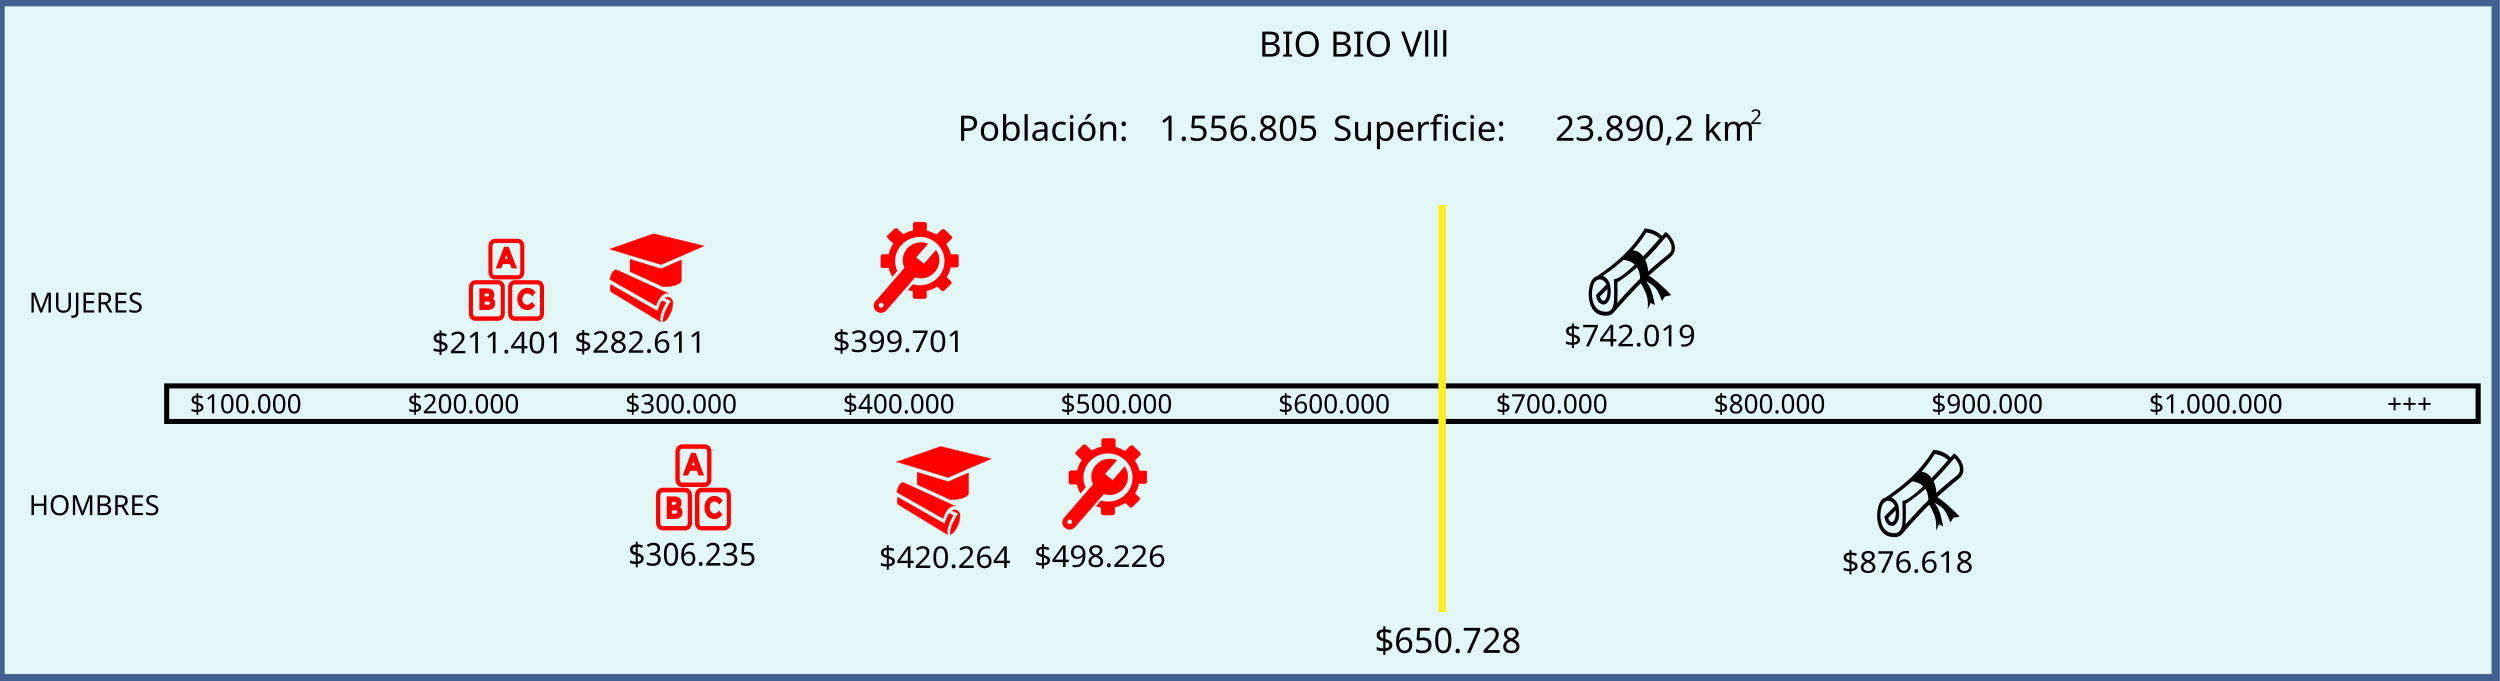
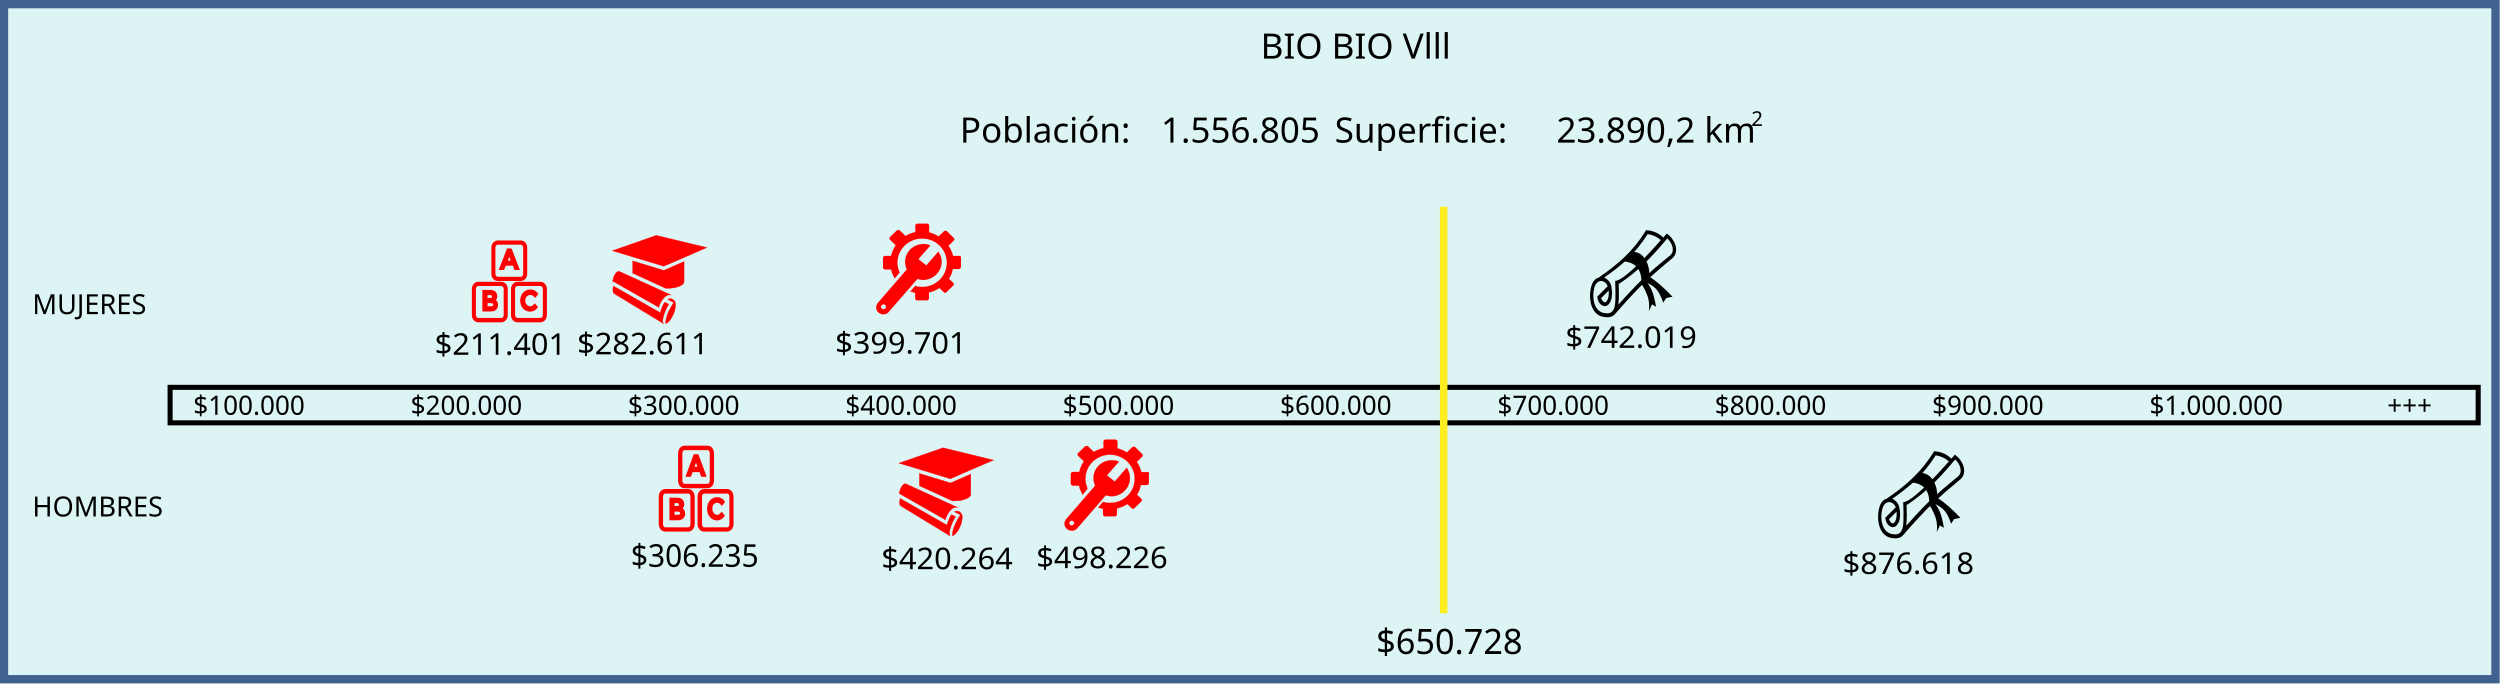
- <svg xmlns="http://www.w3.org/2000/svg" version="1.1" id="Capa_1" x="0px" y="0px" viewBox="0 0 1498.4 407.8" style="enable-background:new 0 0 1498.4 407.8;" xml:space="preserve">
+ <svg xmlns="http://www.w3.org/2000/svg" version="1.1" id="Capa_1" x="0px" y="0px" viewBox="0 0 1500.6 410.2" style="enable-background:new 0 0 1500.6 410.2;" xml:space="preserve">
  <style type="text/css">
- 	.st0{fill:#DCF4F3;fill-opacity:0.8;stroke:#416190;stroke-width:5;stroke-miterlimit:5.83;}
+ 	.st0{fill:#DCF4F3;stroke:#416190;stroke-width:5;stroke-miterlimit:5.83;}
	.st1{fill:none;stroke:#000000;stroke-width:3.04;stroke-miterlimit:10;}
	.st2{fill:none;}
	.st3{font-family:'Optima-Bold';}
	.st4{font-size:16px;}
	.st5{letter-spacing:27.6;}
	.st6{letter-spacing:9.2;}
	.st7{fill:#FF0000;}
	.st8{font-size:21px;}
	.st9{font-family:'Verdana-Bold';}
	.st10{fill:none;stroke:#000000;stroke-width:0.25;stroke-miterlimit:10;}
	.st11{font-family:'Optima-Regular';}
	.st12{font-size:12.243px;}
	.st13{fill:#FCEE21;}
	.st14{font-size:16.651px;}
	.st15{fill:#FF0000;stroke:#FF0000;stroke-width:1.366;stroke-miterlimit:10;}
	.st16{font-size:18.927px;}
	.st17{fill:#FF0000;stroke:#FF0000;stroke-width:1.334;stroke-miterlimit:10;}
	.st18{font-size:18px;}
	.st19{fill:#FF0000;stroke:#FF0000;stroke-width:0.217;stroke-miterlimit:10;}
	.st20{fill:#FF0000;stroke:#FF0000;stroke-width:0.141;stroke-miterlimit:10;}
	.st21{fill-rule:evenodd;clip-rule:evenodd;}
</style>
-   <rect x="0.3" y="1.3" class="st0" width="1495.5" height="405.2" />
-   <rect x="99.9" y="231.3" class="st1" width="1385.4" height="21.3" />
-   <rect x="113.8" y="235.7" class="st2" width="1371.8" height="36.8" />
-   <text transform="matrix(0.9794 0 0 1 113.8438 247.7345)" class="st3 st4">$100.000</text>
-   <text transform="matrix(0.9794 0 0 1 179.1895 247.7345)" class="st3 st4 st5"> </text>
-   <text transform="matrix(0.9794 0 0 1 211.6963 247.7345)" class="st3 st4 st5"> </text>
-   <text transform="matrix(0.9794 0 0 1 244.3096 247.7345)" class="st3 st4">$200.000</text>
-   <text transform="matrix(0.9794 0 0 1 309.6553 247.7345)" class="st3 st4 st5"> </text>
-   <text transform="matrix(0.9794 0 0 1 342.1621 247.7345)" class="st3 st4 st5"> </text>
-   <text transform="matrix(0.9794 0 0 1 374.7764 247.7345)" class="st3 st4">$300.000</text>
-   <text transform="matrix(0.9794 0 0 1 440.1211 247.7345)" class="st3 st4 st5"> </text>
-   <text transform="matrix(0.9794 0 0 1 472.6279 247.7345)" class="st3 st4 st5"> </text>
-   <text transform="matrix(0.9794 0 0 1 505.2422 247.7345)" class="st3 st4">$400.000</text>
-   <text transform="matrix(0.9794 0 0 1 570.5869 247.7345)" class="st3 st4 st5"> </text>
-   <text transform="matrix(0.9794 0 0 1 603.0938 247.7345)" class="st3 st4 st5"> </text>
-   <text transform="matrix(0.9794 0 0 1 635.7178 247.7345)" class="st3 st4">$500.000</text>
-   <text transform="matrix(0.9794 0 0 1 701.0635 247.7345)" class="st3 st4 st5"> </text>
-   <text transform="matrix(0.9794 0 0 1 733.5596 247.7345)" class="st3 st4 st5"> </text>
-   <text transform="matrix(0.9794 0 0 1 766.1836 247.7345)" class="st3 st4">$600.000</text>
-   <text transform="matrix(0.9794 0 0 1 831.5293 247.7345)" class="st3 st4 st5"> </text>
-   <text transform="matrix(0.9794 0 0 1 864.0352 247.7345)" class="st3 st4 st5"> </text>
-   <text transform="matrix(0.9794 0 0 1 896.6494 247.7345)" class="st3 st4">$700.000</text>
-   <text transform="matrix(0.9794 0 0 1 961.9951 247.7345)" class="st3 st4 st5"> </text>
-   <text transform="matrix(0.9794 0 0 1 994.501 247.7345)" class="st3 st4 st5"> </text>
-   <text transform="matrix(0.9794 0 0 1 1027.115 247.7345)" class="st3 st4">$800.000</text>
-   <text transform="matrix(0.9794 0 0 1 1092.461 247.7345)" class="st3 st4 st5"> </text>
-   <text transform="matrix(0.9794 0 0 1 1124.967 247.7345)" class="st3 st4 st5"> </text>
-   <text transform="matrix(0.9794 0 0 1 1157.581 247.7345)" class="st3 st4">$900.000</text>
-   <text transform="matrix(0.9794 0 0 1 1222.927 247.7345)" class="st3 st4 st5"> </text>
-   <text transform="matrix(0.9794 0 0 1 1255.433 247.7345)" class="st3 st4 st5"> </text>
-   <text transform="matrix(0.9794 0 0 1 1288.047 247.7345)" class="st3 st4">$1.000.000 </text>
-   <text transform="matrix(0.9794 0 0 1 1370.815 247.7345)" class="st3 st4 st6"> </text>
-   <text transform="matrix(0.9794 0 0 1 1385.898 247.7345)" class="st3 st4 st5"> </text>
-   <text transform="matrix(0.9794 0 0 1 1418.513 247.7345)" class="st3 st4">   +++</text>
-   <path class="st7" d="M573.6,152.4h-3.7c-0.6-2.3-1.4-4.2-2.8-6.1l3.2-3.1c0.2-0.2,0.4-0.6,0.4-0.8c0-0.4-0.2-0.6-0.4-0.8l-4.1-4  c-0.4-0.4-1.2-0.4-1.8,0l-3.2,3.1c-1.8-1.2-3.7-1.9-5.7-2.5v-4c0-0.6-0.6-1.2-1.2-1.2h-5.9c-0.6,0-1.2,0.6-1.2,1.2v3.9  c-2.2,0.4-4.1,1.3-5.9,2.3l-3.4-3.3c-0.4-0.4-1.2-0.4-1.8,0l-4.1,4c-0.2,0.2-0.4,0.6-0.4,0.8s0.2,0.6,0.4,0.8l3.4,3.3  c-1.2,1.9-2.2,4-2.8,6.4H529c-0.6,0-1.2,0.6-1.2,1.2v5.8c0,0.6,0.6,1.2,1.2,1.2h3.7c0.3,2,1.3,3.7,2.1,5.4l3-3.6  c-0.8-1.8-1.3-3.8-1.3-5.9c0-8,6.6-14.5,14.8-14.5s14.8,6.5,14.8,14.5s-6.6,14.5-14.8,14.5c-1.4,0-2.9-0.2-4.2-0.6l-2.9,3.4  c0.9,0.3,1.9,0.6,2.9,0.8v3.3c0,0.6,0.6,1.2,1.2,1.2h5.9c0.6,0,1.2-0.6,1.2-1.2v-3.5c2.3-0.6,4.3-1.3,6.3-2.7l2.6,2.5  c0.2,0.2,0.6,0.4,0.8,0.4s0.6-0.2,0.8-0.4l4.1-4c0.2-0.2,0.4-0.6,0.4-0.8c0-0.4-0.2-0.6-0.4-0.8l-2.6-2.5c1.2-1.7,2-3.6,2.3-5.8h3.7  c0.6,0,1.2-0.6,1.2-1.2v-5.8C574.8,153,574.4,152.4,573.6,152.4z" />
-   <path class="st7" d="M563,155c-0.2-1.8-0.8-3.6-2-5.2l-7.2,8.3l-4.7-3.8l7.2-8.2c-1.7-0.7-3.4-1-5.2-0.8c-6,0.5-10.5,5.7-10,11.6  c0.1,1.2,0.4,2.4,0.9,3.5l0.1,0.1l-17.4,20.1c-0.7,0.8-1.1,2-1,3.1s0.6,2.1,1.5,2.8s2,1.1,3.2,1c1.1-0.1,2.2-0.6,2.9-1.5l17.2-19.8  l0.2,0.1c1.4,0.5,2.9,0.6,4.4,0.5C559,166.1,563.5,160.9,563,155z M528.2,184.4c-0.9,0.1-1.5-0.6-1.6-1.3c-0.1-0.8,0.6-1.5,1.4-1.6  c0.9-0.1,1.5,0.6,1.6,1.3C529.7,183.6,529.1,184.3,528.2,184.4z" />
-   <rect x="823.9" y="375.5" class="st2" width="92" height="32.3" />
-   <text transform="matrix(0.9794 0 0 1 823.8623 391.3009)" class="st3 st8">$650.728</text>
-   <rect x="591" y="18.2" class="st2" width="439.9" height="108.7" />
-   <text transform="matrix(1 0 0 1 749.0734 33.9442)" class="st9 st8"> BIO BIO Vlll</text>
-   <text transform="matrix(1 0 0 1 573.9899 84.3441)" class="st9 st8">Población:</text>
-   <text transform="matrix(1 0 0 1 697.0899 84.3441)" class="st3 st8"> </text>
-   <text transform="matrix(1 0 0 1 596.9899 84.3441)" class="st10 st3 st8"> </text>
-   <text transform="matrix(1 0 0 1 694.7205 84.3441)" class="st11 st8">1.556.805 </text>
-   <text transform="matrix(1 0 0 1 798.9647 84.3441)" class="st9 st8">Superficie:</text>
-   <text transform="matrix(1 0 0 1 926.613 84.3441)" class="st11 st8"> 23.890,2 km</text>
-   <text transform="matrix(1 0 0 1 1049.013 74.3516)" class="st11 st12">2</text>
-   <rect x="862.1" y="122.9" class="st13" width="4.5" height="244" />
-   <rect x="17.3" y="175.4" class="st2" width="105.4" height="23.7" />
-   <text transform="matrix(0.9794 0 0 1 17.2949 187.3058)" class="st9 st14">MUJERES</text>
-   <rect x="17.3" y="296.8" class="st2" width="96.2" height="26" />
-   <text transform="matrix(0.9794 0 0 1 17.2949 308.7501)" class="st9 st14">HOMBRES</text>
-   <rect x="216.4" y="59.6" class="st2" width="80.5" height="23.3" />
+   <rect x="2.4" y="2.5" class="st0" width="1495.5" height="405.2" />
+   <rect x="102.1" y="232.5" class="st1" width="1385.4" height="21.3" />
+   <rect x="116" y="236.9" class="st2" width="1371.8" height="36.8" />
+   <text transform="matrix(0.9794 0 0 1 116.0098 248.9711)" class="st3 st4">$100.000</text>
+   <text transform="matrix(0.9794 0 0 1 181.3555 248.9711)" class="st3 st4 st5"> </text>
+   <text transform="matrix(0.9794 0 0 1 213.8623 248.9711)" class="st3 st4 st5"> </text>
+   <text transform="matrix(0.9794 0 0 1 246.4756 248.9711)" class="st3 st4">$200.000</text>
+   <text transform="matrix(0.9794 0 0 1 311.8213 248.9711)" class="st3 st4 st5"> </text>
+   <text transform="matrix(0.9794 0 0 1 344.3281 248.9711)" class="st3 st4 st5"> </text>
+   <text transform="matrix(0.9794 0 0 1 376.9424 248.9711)" class="st3 st4">$300.000</text>
+   <text transform="matrix(0.9794 0 0 1 442.2871 248.9711)" class="st3 st4 st5"> </text>
+   <text transform="matrix(0.9794 0 0 1 474.7939 248.9711)" class="st3 st4 st5"> </text>
+   <text transform="matrix(0.9794 0 0 1 507.4082 248.9711)" class="st3 st4">$400.000</text>
+   <text transform="matrix(0.9794 0 0 1 572.7529 248.9711)" class="st3 st4 st5"> </text>
+   <text transform="matrix(0.9794 0 0 1 605.2598 248.9711)" class="st3 st4 st5"> </text>
+   <text transform="matrix(0.9794 0 0 1 637.8838 248.9711)" class="st3 st4">$500.000</text>
+   <text transform="matrix(0.9794 0 0 1 703.2295 248.9711)" class="st3 st4 st5"> </text>
+   <text transform="matrix(0.9794 0 0 1 735.7256 248.9711)" class="st3 st4 st5"> </text>
+   <text transform="matrix(0.9794 0 0 1 768.3496 248.9711)" class="st3 st4">$600.000</text>
+   <text transform="matrix(0.9794 0 0 1 833.6953 248.9711)" class="st3 st4 st5"> </text>
+   <text transform="matrix(0.9794 0 0 1 866.2012 248.9711)" class="st3 st4 st5"> </text>
+   <text transform="matrix(0.9794 0 0 1 898.8154 248.9711)" class="st3 st4">$700.000</text>
+   <text transform="matrix(0.9794 0 0 1 964.1611 248.9711)" class="st3 st4 st5"> </text>
+   <text transform="matrix(0.9794 0 0 1 996.667 248.9711)" class="st3 st4 st5"> </text>
+   <text transform="matrix(0.9794 0 0 1 1029.281 248.9711)" class="st3 st4">$800.000</text>
+   <text transform="matrix(0.9794 0 0 1 1094.627 248.9711)" class="st3 st4 st5"> </text>
+   <text transform="matrix(0.9794 0 0 1 1127.133 248.9711)" class="st3 st4 st5"> </text>
+   <text transform="matrix(0.9794 0 0 1 1159.747 248.9711)" class="st3 st4">$900.000</text>
+   <text transform="matrix(0.9794 0 0 1 1225.093 248.9711)" class="st3 st4 st5"> </text>
+   <text transform="matrix(0.9794 0 0 1 1257.599 248.9711)" class="st3 st4 st5"> </text>
+   <text transform="matrix(0.9794 0 0 1 1290.213 248.9711)" class="st3 st4">$1.000.000 </text>
+   <text transform="matrix(0.9794 0 0 1 1372.981 248.9711)" class="st3 st4 st6"> </text>
+   <text transform="matrix(0.9794 0 0 1 1388.064 248.9711)" class="st3 st4 st5"> </text>
+   <text transform="matrix(0.9794 0 0 1 1420.679 248.9711)" class="st3 st4">   +++</text>
+   <path class="st7" d="M575.8,153.6h-3.7c-0.6-2.3-1.4-4.2-2.8-6.1l3.2-3.1c0.2-0.2,0.4-0.6,0.4-0.8c0-0.4-0.2-0.6-0.4-0.8l-4.1-4  c-0.4-0.4-1.2-0.4-1.8,0l-3.2,3.1c-1.8-1.2-3.7-1.9-5.7-2.5v-4c0-0.6-0.6-1.2-1.2-1.2h-5.9c-0.6,0-1.2,0.6-1.2,1.2v3.9  c-2.2,0.4-4.1,1.3-5.9,2.3l-3.4-3.3c-0.4-0.4-1.2-0.4-1.8,0l-4.1,4c-0.2,0.2-0.4,0.6-0.4,0.8s0.2,0.6,0.4,0.8l3.4,3.3  c-1.2,1.9-2.2,4-2.8,6.4h-3.6c-0.6,0-1.2,0.6-1.2,1.2v5.8c0,0.6,0.6,1.2,1.2,1.2h3.7c0.3,2,1.3,3.7,2.1,5.4l3-3.6  c-0.8-1.8-1.3-3.8-1.3-5.9c0-8,6.6-14.5,14.8-14.5s14.8,6.5,14.8,14.5s-6.6,14.5-14.8,14.5c-1.4,0-2.9-0.2-4.2-0.6l-2.9,3.4  c0.9,0.3,1.9,0.6,2.9,0.8v3.3c0,0.6,0.6,1.2,1.2,1.2h5.9c0.6,0,1.2-0.6,1.2-1.2v-3.5c2.3-0.6,4.3-1.3,6.3-2.7l2.6,2.5  c0.2,0.2,0.6,0.4,0.8,0.4s0.6-0.2,0.8-0.4l4.1-4c0.2-0.2,0.4-0.6,0.4-0.8c0-0.4-0.2-0.6-0.4-0.8l-2.6-2.5c1.2-1.7,2-3.6,2.3-5.8h3.7  c0.6,0,1.2-0.6,1.2-1.2v-5.8C577,154.2,576.6,153.6,575.8,153.6z" />
+   <path class="st7" d="M565.2,156.2c-0.2-1.8-0.8-3.6-2-5.2l-7.2,8.3l-4.7-3.8l7.2-8.2c-1.7-0.7-3.4-1-5.2-0.8  c-6,0.5-10.5,5.7-10,11.6c0.1,1.2,0.4,2.4,0.9,3.5l0.1,0.1l-17.4,20.1c-0.7,0.8-1.1,2-1,3.1s0.6,2.1,1.5,2.8s2,1.1,3.2,1  c1.1-0.1,2.2-0.6,2.9-1.5l17.2-19.8l0.2,0.1c1.4,0.5,2.9,0.6,4.4,0.5C561.2,167.3,565.7,162.1,565.2,156.2z M530.4,185.6  c-0.9,0.1-1.5-0.6-1.6-1.3c-0.1-0.8,0.6-1.5,1.4-1.6c0.9-0.1,1.5,0.6,1.6,1.3C531.9,184.8,531.3,185.5,530.4,185.6z" />
+   <rect x="826.1" y="376.7" class="st2" width="92" height="32.3" />
+   <text transform="matrix(0.9794 0 0 1 826.0283 392.5375)" class="st3 st8">$650.728</text>
+   <rect x="593.2" y="19.4" class="st2" width="439.9" height="108.7" />
+   <text transform="matrix(1 0 0 1 751.2394 35.1808)" class="st9 st8"> BIO BIO Vlll</text>
+   <text transform="matrix(1 0 0 1 576.1559 85.5807)" class="st9 st8">Población:</text>
+   <text transform="matrix(1 0 0 1 699.2559 85.5807)" class="st3 st8"> </text>
+   <text transform="matrix(1 0 0 1 599.1559 85.5807)" class="st10 st3 st8"> </text>
+   <text transform="matrix(1 0 0 1 696.8865 85.5807)" class="st11 st8">1.556.805 </text>
+   <text transform="matrix(1 0 0 1 801.1307 85.5807)" class="st9 st8">Superficie:</text>
+   <text transform="matrix(1 0 0 1 928.779 85.5807)" class="st11 st8"> 23.890,2 km</text>
+   <text transform="matrix(1 0 0 1 1051.179 75.5882)" class="st11 st12">2</text>
+   <rect x="864.3" y="124.1" class="st13" width="4.5" height="244" />
+   <rect x="19.5" y="176.6" class="st2" width="105.4" height="23.7" />
+   <text transform="matrix(0.9794 0 0 1 19.4609 188.5424)" class="st9 st14">MUJERES</text>
+   <rect x="19.5" y="298" class="st2" width="96.2" height="26" />
+   <text transform="matrix(0.9794 0 0 1 19.4609 309.9867)" class="st9 st14">HOMBRES</text>
+   <rect x="218.6" y="60.8" class="st2" width="80.5" height="23.3" />
  <g>
    <g>
-       <path class="st15" d="M410.9,293h-13.8c-1.7,0-3.2,1.7-3.2,3.8v16.6c0,2.1,1.4,3.8,3.2,3.8h13.8c1.7,0,3.2-1.7,3.2-3.8v-16.6    C414,294.7,412.6,293,410.9,293z M412.9,313.5c0,1.4-0.9,2.5-2,2.5h-13.8c-1.1,0-2-1.1-2-2.5v-16.6c0-1.4,0.9-2.5,2-2.5h13.8    c1.1,0,2,1.1,2,2.5V313.5L412.9,313.5z" />
-       <path class="st15" d="M406.3,304c1-0.5,1.5-1.2,1.5-2.6c0-1.8-1-3.2-3.6-3.2h-3.9v12.2h4.4c2.6,0,3.7-1.6,3.7-3.4    C408.3,305.4,407.5,304.4,406.3,304z M402,300.1h2.2c1.1,0,1.8,0.3,1.8,1.6c0,1-0.6,1.5-1.8,1.5H402V300.1L402,300.1z     M404.6,308.5H402v-3.3h2.5c1.4,0,2.2,0.5,2.2,1.6C406.6,308.1,405.8,308.5,404.6,308.5z" />
-       <path class="st15" d="M422.5,291.2c1.7,0,3.2-1.7,3.2-3.8v-16.6c0-2.1-1.4-3.8-3.2-3.8h-13.8c-1.7,0-3.2,1.7-3.2,3.8v16.6    c0,2.1,1.4,3.8,3.2,3.8H422.5L422.5,291.2z M406.7,287.4v-16.6c0-1.4,0.9-2.5,2-2.5h13.8c1.1,0,2,1.1,2,2.5v16.6    c0,1.4-0.9,2.5-2,2.5h-13.8C407.6,289.8,406.7,288.7,406.7,287.4z" />
-       <path class="st15" d="M413.1,281.5h5.1l1,2.8h1.8l-4.5-12.2h-1.8l-4.5,12.2h1.8L413.1,281.5z M415.6,274.6l1.8,5h-3.7L415.6,274.6    z" />
-       <path class="st15" d="M434.2,293h-13.8c-1.7,0-3.2,1.7-3.2,3.8v16.6c0,2.1,1.4,3.8,3.2,3.8h13.8c1.7,0,3.2-1.7,3.2-3.8v-16.6    C437.4,294.7,436,293,434.2,293z M436.3,313.5c0,1.4-0.9,2.5-2,2.5h-13.8c-1.1,0-2-1.1-2-2.5v-16.6c0-1.4,0.9-2.5,2-2.5h13.8    c1.1,0,2,1.1,2,2.5V313.5L436.3,313.5z" />
-       <path class="st15" d="M428.2,299.9c1.2,0,2,0.5,2.9,1.5l1.1-1.4c-1-1.4-2.4-2.1-3.9-2.1c-3.2,0-5.4,2.7-5.4,6.3    c0,3.7,2.3,6.3,5.3,6.3c1.5,0,2.8-0.7,3.9-2.1L431,307c-1,1.2-1.8,1.5-2.8,1.5c-1.8,0-3.5-1.8-3.5-4.3    C424.6,301.6,426.2,299.9,428.2,299.9z" />
+       <path class="st15" d="M413.1,294.2h-13.8c-1.7,0-3.2,1.7-3.2,3.8v16.6c0,2.1,1.4,3.8,3.2,3.8h13.8c1.7,0,3.2-1.7,3.2-3.8V298    C416.2,295.9,414.8,294.2,413.1,294.2z M415.1,314.7c0,1.4-0.9,2.5-2,2.5h-13.8c-1.1,0-2-1.1-2-2.5v-16.6c0-1.4,0.9-2.5,2-2.5    h13.8c1.1,0,2,1.1,2,2.5V314.7L415.1,314.7z" />
+       <path class="st15" d="M408.5,305.2c1-0.5,1.5-1.2,1.5-2.6c0-1.8-1-3.2-3.6-3.2h-3.9v12.2h4.4c2.6,0,3.7-1.6,3.7-3.4    C410.5,306.6,409.7,305.6,408.5,305.2z M404.2,301.3h2.2c1.1,0,1.8,0.3,1.8,1.6c0,1-0.6,1.5-1.8,1.5h-2.2V301.3L404.2,301.3z     M406.8,309.7h-2.6v-3.3h2.5c1.4,0,2.2,0.5,2.2,1.6C408.8,309.3,408,309.7,406.8,309.7z" />
+       <path class="st15" d="M424.7,292.4c1.7,0,3.2-1.7,3.2-3.8V272c0-2.1-1.4-3.8-3.2-3.8h-13.8c-1.7,0-3.2,1.7-3.2,3.8v16.6    c0,2.1,1.4,3.8,3.2,3.8H424.7L424.7,292.4z M408.9,288.6V272c0-1.4,0.9-2.5,2-2.5h13.8c1.1,0,2,1.1,2,2.5v16.6    c0,1.4-0.9,2.5-2,2.5h-13.8C409.8,291,408.9,289.9,408.9,288.6z" />
+       <path class="st15" d="M415.3,282.7h5.1l1,2.8h1.8l-4.5-12.2h-1.8l-4.5,12.2h1.8L415.3,282.7z M417.8,275.8l1.8,5h-3.7L417.8,275.8    z" />
+       <path class="st15" d="M436.4,294.2h-13.8c-1.7,0-3.2,1.7-3.2,3.8v16.6c0,2.1,1.4,3.8,3.2,3.8h13.8c1.7,0,3.2-1.7,3.2-3.8V298    C439.6,295.9,438.2,294.2,436.4,294.2z M438.5,314.7c0,1.4-0.9,2.5-2,2.5h-13.8c-1.1,0-2-1.1-2-2.5v-16.6c0-1.4,0.9-2.5,2-2.5    h13.8c1.1,0,2,1.1,2,2.5V314.7L438.5,314.7z" />
+       <path class="st15" d="M430.4,301.1c1.2,0,2,0.5,2.9,1.5l1.1-1.4c-1-1.4-2.4-2.1-3.9-2.1c-3.2,0-5.4,2.7-5.4,6.3    c0,3.7,2.3,6.3,5.3,6.3c1.5,0,2.8-0.7,3.9-2.1l-1.1-1.4c-1,1.2-1.8,1.5-2.8,1.5c-1.8,0-3.5-1.8-3.5-4.3    C426.8,302.8,428.4,301.1,430.4,301.1z" />
    </g>
-     <rect x="376.5" y="324.8" class="st2" width="84.1" height="25.4" />
-     <text transform="matrix(0.9484 0 0 1 376.5176 338.9991)" class="st3 st16">$306.235</text>
+     <rect x="378.7" y="326" class="st2" width="84.1" height="25.4" />
+     <text transform="matrix(0.9484 0 0 1 378.6836 340.2357)" class="st3 st16">$306.235</text>
  </g>
  <g>
    <g>
-       <path class="st17" d="M298.7,168.6h-13.8c-1.7,0-3.2,1.6-3.2,3.6V188c0,2,1.4,3.6,3.2,3.6h13.8c1.7,0,3.2-1.6,3.2-3.6v-15.8    C301.9,170.2,300.5,168.6,298.7,168.6z M300.8,188c0,1.3-0.9,2.3-2.1,2.3h-13.8c-1.1,0-2.1-1.1-2.1-2.3v-15.8    c0-1.3,0.9-2.4,2.1-2.4h13.8c1.1,0,2.1,1.1,2.1,2.4V188L300.8,188z" />
-       <path class="st17" d="M294.1,179.1c1-0.5,1.5-1.1,1.5-2.5c0-1.7-1-3.1-3.6-3.1h-4v11.6h4.4c2.6,0,3.7-1.5,3.7-3.2    C296.2,180.4,295.4,179.4,294.1,179.1z M289.8,175.3h2.2c1.1,0,1.8,0.3,1.8,1.6c0,1-0.6,1.4-1.9,1.4h-2.2L289.8,175.3L289.8,175.3    z M292.5,183.3h-2.7v-3.2h2.5c1.4,0,2.2,0.5,2.2,1.5C294.4,183,293.7,183.3,292.5,183.3z" />
-       <path class="st17" d="M310.4,166.8c1.7,0,3.2-1.6,3.2-3.6v-15.8c0-2-1.4-3.6-3.2-3.6h-13.8c-1.7,0-3.2,1.6-3.2,3.6v15.8    c0,2,1.4,3.6,3.2,3.6H310.4L310.4,166.8z M294.5,163.2v-15.8c0-1.3,0.9-2.4,2.1-2.4h13.8c1.1,0,2.1,1.1,2.1,2.4v15.8    c0,1.3-0.9,2.4-2.1,2.4h-13.8C295.5,165.6,294.5,164.5,294.5,163.2z" />
-       <path class="st17" d="M301,157.6h5.1l1,2.6h1.8l-4.5-11.6h-1.8l-4.5,11.6h1.8L301,157.6z M303.5,151.1l1.8,4.8h-3.7L303.5,151.1z" />
-       <path class="st17" d="M322.2,168.6h-13.8c-1.7,0-3.2,1.6-3.2,3.6V188c0,2,1.4,3.6,3.2,3.6h13.8c1.7,0,3.2-1.6,3.2-3.6v-15.8    C325.4,170.2,323.9,168.6,322.2,168.6z M324.3,188c0,1.3-0.9,2.3-2.1,2.3h-13.8c-1.1,0-2.1-1.1-2.1-2.3v-15.8    c0-1.3,0.9-2.4,2.1-2.4h13.8c1.1,0,2.1,1.1,2.1,2.4V188L324.3,188z" />
-       <path class="st17" d="M316.1,175.2c1.2,0,2,0.4,2.9,1.4l1.1-1.4c-1-1.3-2.4-2-3.9-2c-3.2,0-5.5,2.6-5.5,6c0,3.5,2.3,6,5.3,6    c1.5,0,2.8-0.7,3.9-2l-1.1-1.3c-1,1.1-1.8,1.4-2.9,1.4c-1.8,0-3.5-1.7-3.5-4.1C312.5,176.8,314.1,175.2,316.1,175.2z" />
+       <path class="st17" d="M300.9,169.8h-13.8c-1.7,0-3.2,1.6-3.2,3.6v15.8c0,2,1.4,3.6,3.2,3.6h13.8c1.7,0,3.2-1.6,3.2-3.6v-15.8    C304.1,171.4,302.7,169.8,300.9,169.8z M303,189.2c0,1.3-0.9,2.3-2.1,2.3h-13.8c-1.1,0-2.1-1.1-2.1-2.3v-15.8    c0-1.3,0.9-2.4,2.1-2.4h13.8c1.1,0,2.1,1.1,2.1,2.4V189.2L303,189.2z" />
+       <path class="st17" d="M296.3,180.3c1-0.5,1.5-1.1,1.5-2.5c0-1.7-1-3.1-3.6-3.1h-4v11.6h4.4c2.6,0,3.7-1.5,3.7-3.2    C298.4,181.6,297.6,180.6,296.3,180.3z M292,176.5h2.2c1.1,0,1.8,0.3,1.8,1.6c0,1-0.6,1.4-1.9,1.4h-2.2L292,176.5L292,176.5z     M294.7,184.5H292v-3.2h2.5c1.4,0,2.2,0.5,2.2,1.5C296.6,184.2,295.9,184.5,294.7,184.5z" />
+       <path class="st17" d="M312.6,168c1.7,0,3.2-1.6,3.2-3.6v-15.8c0-2-1.4-3.6-3.2-3.6h-13.8c-1.7,0-3.2,1.6-3.2,3.6v15.8    c0,2,1.4,3.6,3.2,3.6H312.6L312.6,168z M296.7,164.4v-15.8c0-1.3,0.9-2.4,2.1-2.4h13.8c1.1,0,2.1,1.1,2.1,2.4v15.8    c0,1.3-0.9,2.4-2.1,2.4h-13.8C297.7,166.8,296.7,165.7,296.7,164.4z" />
+       <path class="st17" d="M303.2,158.8h5.1l1,2.6h1.8l-4.5-11.6h-1.8l-4.5,11.6h1.8L303.2,158.8z M305.7,152.3l1.8,4.8h-3.7    L305.7,152.3z" />
+       <path class="st17" d="M324.4,169.8h-13.8c-1.7,0-3.2,1.6-3.2,3.6v15.8c0,2,1.4,3.6,3.2,3.6h13.8c1.7,0,3.2-1.6,3.2-3.6v-15.8    C327.6,171.4,326.1,169.8,324.4,169.8z M326.5,189.2c0,1.3-0.9,2.3-2.1,2.3h-13.8c-1.1,0-2.1-1.1-2.1-2.3v-15.8    c0-1.3,0.9-2.4,2.1-2.4h13.8c1.1,0,2.1,1.1,2.1,2.4V189.2L326.5,189.2z" />
+       <path class="st17" d="M318.3,176.4c1.2,0,2,0.4,2.9,1.4l1.1-1.4c-1-1.3-2.4-2-3.9-2c-3.2,0-5.5,2.6-5.5,6c0,3.5,2.3,6,5.3,6    c1.5,0,2.8-0.7,3.9-2l-1.1-1.3c-1,1.1-1.8,1.4-2.9,1.4c-1.8,0-3.5-1.7-3.5-4.1C314.7,178,316.3,176.4,318.3,176.4z" />
    </g>
-     <rect x="258.8" y="198.2" class="st2" width="93.1" height="18.8" />
-     <text transform="matrix(1.0255 0 0 1 258.7656 211.7452)" class="st3 st18">$211.401</text>
+     <rect x="261" y="199.4" class="st2" width="93.1" height="18.8" />
+     <text transform="matrix(1.0255 0 0 1 260.9316 212.9818)" class="st3 st18">$211.401</text>
  </g>
  <g>
-     <path class="st19" d="M573.9,306.1c-0.6-0.4-1.3-0.6-2.1-0.5c-0.4,0-0.8,0.2-1.1,0.4l3.6,1.8c-1.1,1.6-2,3.3-2.9,5.1   c-0.6,1.2-1.1,2.6-1.5,4c-0.3,1.1-0.5,2.3-0.4,3.5c1.7-0.5,3.5-2.9,4.7-5.8c0.8-1.8,1.2-3.9,1.2-6.1   C575.2,307.5,574.6,306.6,573.9,306.1z" />
-     <path class="st19" d="M549.7,283v7.4l19.9,9.1l0,0c1.5,0,3-0.1,4.5-0.3c3.9-0.7,6.4-2.1,6.4-3.6v-12.2l-12.2,5.3L549.7,283z" />
-     <polygon class="st19" points="563.8,267.6 537.4,276.8 549.7,280.5 568.2,286.2 580.5,280.8 594.1,275  " />
-     <path class="st19" d="M567.8,317.8c0-0.2,0-0.3,0.1-0.5s0.1-0.4,0.1-0.6v-0.1c0.5-1.7,1-3.3,1.8-4.8c0.4-1,0.9-1.9,1.5-2.8v-0.1   l-2.4-1.2c-0.6,0.8-1,1.6-1.4,2.6c-0.5,1.2-1,2.4-1.3,3.7l-28.1-16l-0.2,1c-0.2,1.5-0.2,3,0.6,3.5l29.6,18   C567.7,319.9,567.6,319,567.8,317.8z" />
-     <path class="st19" d="M565.8,309.1c1.7-4.1,4.6-6.5,6.9-5.7h-0.1l-30.9-14.1c-1.2-0.6-2.8,1-3.7,3.8c-0.2,0.6-0.4,1.3-0.5,1.9   l27.8,15.8C565.4,310.2,565.6,309.6,565.8,309.1z" />
-     <rect x="526.9" y="326.9" class="st2" width="100" height="21" />
-     <text transform="matrix(1.0255 0 0 1 526.8564 340.4093)" class="st3 st18">$420.264</text>
+     <path class="st19" d="M576.1,307.3c-0.6-0.4-1.3-0.6-2.1-0.5c-0.4,0-0.8,0.2-1.1,0.4l3.6,1.8c-1.1,1.6-2,3.3-2.9,5.1   c-0.6,1.2-1.1,2.6-1.5,4c-0.3,1.1-0.5,2.3-0.4,3.5c1.7-0.5,3.5-2.9,4.7-5.8c0.8-1.8,1.2-3.9,1.2-6.1   C577.4,308.7,576.8,307.8,576.1,307.3z" />
+     <path class="st19" d="M551.9,284.2v7.4l19.9,9.1l0,0c1.5,0,3-0.1,4.5-0.3c3.9-0.7,6.4-2.1,6.4-3.6v-12.2l-12.2,5.3L551.9,284.2z" />
+     <polygon class="st19" points="566,268.8 539.6,278 551.9,281.7 570.4,287.4 582.7,282 596.3,276.2  " />
+     <path class="st19" d="M570,319c0-0.2,0-0.3,0.1-0.5s0.1-0.4,0.1-0.6v-0.1c0.5-1.7,1-3.3,1.8-4.8c0.4-1,0.9-1.9,1.5-2.8v-0.1   l-2.4-1.2c-0.6,0.8-1,1.6-1.4,2.6c-0.5,1.2-1,2.4-1.3,3.7l-28.1-16l-0.2,1c-0.2,1.5-0.2,3,0.6,3.5l29.6,18   C569.9,321.1,569.8,320.2,570,319z" />
+     <path class="st19" d="M568,310.3c1.7-4.1,4.6-6.5,6.9-5.7h-0.1l-30.9-14.1c-1.2-0.6-2.8,1-3.7,3.8c-0.2,0.6-0.4,1.3-0.5,1.9   l27.8,15.8C567.6,311.4,567.8,310.8,568,310.3z" />
+     <rect x="529.1" y="328.1" class="st2" width="100" height="21" />
+     <text transform="matrix(1.0255 0 0 1 529.0225 341.6459)" class="st3 st18">$420.264</text>
  </g>
-   <rect x="499.1" y="197.4" class="st2" width="103.7" height="22.3" />
-   <text transform="matrix(1.0255 0 0 1 499.1436 210.963)" class="st3 st18">$399.701</text>
+   <rect x="501.3" y="198.6" class="st2" width="103.7" height="22.3" />
+   <text transform="matrix(1.0255 0 0 1 501.3096 212.1996)" class="st3 st18">$399.701</text>
  <g>
-     <path class="st20" d="M686.6,282.2h-3.7c-0.6-2.3-1.4-4.2-2.8-6.2l3.2-3.1c0.2-0.2,0.4-0.6,0.4-0.8c0-0.4-0.2-0.6-0.4-0.8l-4.1-4   c-0.4-0.4-1.2-0.4-1.8,0l-3.2,3.1c-1.8-1.2-3.7-1.9-5.7-2.5v-4c0-0.6-0.6-1.2-1.2-1.2h-5.9c-0.6,0-1.2,0.6-1.2,1.2v3.9   c-2.2,0.4-4.1,1.3-5.9,2.3l-3.4-3.3c-0.4-0.4-1.2-0.4-1.8,0l-4.1,4c-0.2,0.2-0.4,0.6-0.4,0.8c0,0.2,0.2,0.6,0.4,0.8l3.4,3.3   c-1.2,1.9-2.2,4-2.8,6.4h-3.8c-0.6,0-1.2,0.6-1.2,1.2v5.8c0,0.6,0.6,1.2,1.2,1.2h3.7c0.3,2,1.3,3.7,2.1,5.4l3-3.6   c-0.8-1.8-1.3-3.8-1.3-5.9c0-8,6.6-14.5,14.8-14.5s14.8,6.5,14.8,14.5s-6.6,14.5-14.8,14.5c-1.4,0-2.9-0.2-4.2-0.6l-2.9,3.3   c0.9,0.3,1.9,0.6,2.9,0.8v3.3c0,0.6,0.6,1.2,1.2,1.2h5.9c0.6,0,1.2-0.6,1.2-1.2V304c2.3-0.6,4.3-1.3,6.3-2.7l2.6,2.5   c0.2,0.2,0.6,0.4,0.8,0.4s0.6-0.2,0.8-0.4l4.1-4c0.2-0.2,0.4-0.6,0.4-0.8c0-0.4-0.2-0.6-0.4-0.8l-2.6-2.5c1.2-1.7,2-3.6,2.3-5.8   h3.7c0.6,0,1.2-0.6,1.2-1.2V283C687.8,282.8,687.4,282.2,686.6,282.2z" />
-     <path class="st20" d="M676,284.8c-0.2-1.8-0.8-3.6-1.9-5.2l-7.2,8.3l-4.7-3.8l7.2-8.2c-1.7-0.7-3.4-1-5.2-0.8   c-6,0.5-10.5,5.7-10,11.6c0.1,1.2,0.4,2.3,0.9,3.5l0.1,0.1l-17.4,20.1c-0.7,0.8-1.1,2-1,3.1s0.6,2.1,1.5,2.8s2,1.1,3.2,1   c1.1-0.1,2.2-0.6,2.9-1.5l17.2-19.8l0.2,0.1c1.4,0.5,2.9,0.6,4.4,0.5C672,295.9,676.5,290.7,676,284.8z M641.2,314.2   c-0.9,0.1-1.5-0.6-1.6-1.3c-0.1-0.8,0.6-1.5,1.4-1.6c0.9-0.1,1.5,0.6,1.6,1.3S642,314.2,641.2,314.2z" />
-     <rect x="619.9" y="326.3" class="st2" width="86.8" height="19.6" />
-     <text transform="matrix(1.0255 0 0 1 619.8564 339.796)" class="st3 st18">$498.226</text>
+     <path class="st20" d="M688.8,283.4h-3.7c-0.6-2.3-1.4-4.2-2.8-6.2l3.2-3.1c0.2-0.2,0.4-0.6,0.4-0.8c0-0.4-0.2-0.6-0.4-0.8l-4.1-4   c-0.4-0.4-1.2-0.4-1.8,0l-3.2,3.1c-1.8-1.2-3.7-1.9-5.7-2.5v-4c0-0.6-0.6-1.2-1.2-1.2h-5.9c-0.6,0-1.2,0.6-1.2,1.2v3.9   c-2.2,0.4-4.1,1.3-5.9,2.3l-3.4-3.3c-0.4-0.4-1.2-0.4-1.8,0l-4.1,4c-0.2,0.2-0.4,0.6-0.4,0.8c0,0.2,0.2,0.6,0.4,0.8l3.4,3.3   c-1.2,1.9-2.2,4-2.8,6.4H644c-0.6,0-1.2,0.6-1.2,1.2v5.8c0,0.6,0.6,1.2,1.2,1.2h3.7c0.3,2,1.3,3.7,2.1,5.4l3-3.6   c-0.8-1.8-1.3-3.8-1.3-5.9c0-8,6.6-14.5,14.8-14.5s14.8,6.5,14.8,14.5s-6.6,14.5-14.8,14.5c-1.4,0-2.9-0.2-4.2-0.6l-2.9,3.3   c0.9,0.3,1.9,0.6,2.9,0.8v3.3c0,0.6,0.6,1.2,1.2,1.2h5.9c0.6,0,1.2-0.6,1.2-1.2v-3.5c2.3-0.6,4.3-1.3,6.3-2.7l2.6,2.5   c0.2,0.2,0.6,0.4,0.8,0.4s0.6-0.2,0.8-0.4l4.1-4c0.2-0.2,0.4-0.6,0.4-0.8c0-0.4-0.2-0.6-0.4-0.8l-2.6-2.5c1.2-1.7,2-3.6,2.3-5.8   h3.7c0.6,0,1.2-0.6,1.2-1.2v-5.7C690,284,689.6,283.4,688.8,283.4z" />
+     <path class="st20" d="M678.2,286c-0.2-1.8-0.8-3.6-1.9-5.2l-7.2,8.3l-4.7-3.8l7.2-8.2c-1.7-0.7-3.4-1-5.2-0.8   c-6,0.5-10.5,5.7-10,11.6c0.1,1.2,0.4,2.3,0.9,3.5l0.1,0.1L640,311.6c-0.7,0.8-1.1,2-1,3.1s0.6,2.1,1.5,2.8s2,1.1,3.2,1   c1.1-0.1,2.2-0.6,2.9-1.5l17.2-19.8l0.2,0.1c1.4,0.5,2.9,0.6,4.4,0.5C674.2,297.1,678.7,291.9,678.2,286z M643.4,315.4   c-0.9,0.1-1.5-0.6-1.6-1.3c-0.1-0.8,0.6-1.5,1.4-1.6c0.9-0.1,1.5,0.6,1.6,1.3S644.2,315.4,643.4,315.4z" />
+     <rect x="622.1" y="327.5" class="st2" width="86.8" height="19.6" />
+     <text transform="matrix(1.0255 0 0 1 622.0225 341.0326)" class="st3 st18">$498.226</text>
  </g>
  <g>
    <g>
-       <path d="M998.3,139c-0.5,0.6-1.2,1.4-2.1,2.4c-3.8-3.6-7.5-4.1-10.3-4.5c-8,13-17,20.6-28.8,28.7c-0.3,0-0.7,0.2-1.1,0.4    c-2.1,1.4-3,3.8-3.5,6.7c-1.2,6.7,0.9,14.8,7.2,16.2c3.7,0.8,6.1,0.2,7.7-1.8c1.2-1.4,6.5-7.5,13.3-14.6    c7.7-7.9,17-15.4,20.8-18.6c3.5-3,2.8-7.7,0.3-11.3c-0.9-1.4-2.1-2.6-3.3-3.4L998.3,139z M969.2,181.7c0.5-3.6,0.3-10.3,0.2-12.5    c0.9-0.4,2.6-1.6,5.8-4c8.9-6.7,16.1-14.6,23.4-23.3c2.6,2.4,4.9,7.3,1.8,10.1c-3.7,3-13.5,10.9-21,18.6    C975.3,174.9,971.6,178.9,969.2,181.7z M965.8,185.4c-1.1,1.4-2.8,1.8-5.6,1.2c-5.8-1.4-7-9.5-5.4-15.2c1.6-5.5,6.5-4.7,8-0.8    l-6.3,6.3c0.2,0.6,0.5,4.6,3.7,5.5c2.3,0.8,4.2-1.6,4.9-4.4c0.3-1.8,0.5-4,0-6.5c-0.3-3-2.1-5.1-4.4-6.1    c11-7.7,18.5-14.2,26.1-26.1c3.2,0.6,5.2,1.4,7.9,3.6c-7.3,8.5-22.4,24.5-27.4,24.5c0,1.2,0.5,11.3-0.2,14.8    C966.9,183.4,966.5,184.6,965.8,185.4z M963.4,173.2c0.2,2.2,0,4.9-1.2,6.3c-1.2,1.8-2.8,0-3.3-1.8L963.4,173.2z" />
-       <path class="st21" d="M996.1,180.5c0,0-1.2-4.1-3.3-7.1s-6.1-4.7-6.1-4.7s2.6,3.2,3.7,7.7c1.2,4.5,1.4,6.5,1.4,6.5l-2.4-1.4    l-1.9,4c0,0,0.9-5.3-1.2-10.1c-1.9-4.7-3.3-6.1-3.3-6.1c0.5-8.5-3.2-13-10.7-13.6l5.6-5.7c6.6-0.2,10.5,7.9,9.8,14.8    c5.1,3.2,9.8,7.7,14,12.1l-3.8,0.8L996.1,180.5z" />
+       <path d="M1000.5,140.2c-0.5,0.6-1.2,1.4-2.1,2.4c-3.8-3.6-7.5-4.1-10.3-4.5c-8,13-17,20.6-28.8,28.7c-0.3,0-0.7,0.2-1.1,0.4    c-2.1,1.4-3,3.8-3.5,6.7c-1.2,6.7,0.9,14.8,7.2,16.2c3.7,0.8,6.1,0.2,7.7-1.8c1.2-1.4,6.5-7.5,13.3-14.6    c7.7-7.9,17-15.4,20.8-18.6c3.5-3,2.8-7.7,0.3-11.3c-0.9-1.4-2.1-2.6-3.3-3.4L1000.5,140.2z M971.4,182.9    c0.5-3.6,0.3-10.3,0.2-12.5c0.9-0.4,2.6-1.6,5.8-4c8.9-6.7,16.1-14.6,23.4-23.3c2.6,2.4,4.9,7.3,1.8,10.1    c-3.7,3-13.5,10.9-21,18.6C977.5,176.1,973.8,180.1,971.4,182.9z M968,186.6c-1.1,1.4-2.8,1.8-5.6,1.2c-5.8-1.4-7-9.5-5.4-15.2    c1.6-5.5,6.5-4.7,8-0.8l-6.3,6.3c0.2,0.6,0.5,4.6,3.7,5.5c2.3,0.8,4.2-1.6,4.9-4.4c0.3-1.8,0.5-4,0-6.5c-0.3-3-2.1-5.1-4.4-6.1    c11-7.7,18.5-14.2,26.1-26.1c3.2,0.6,5.2,1.4,7.9,3.6c-7.3,8.5-22.4,24.5-27.4,24.5c0,1.2,0.5,11.3-0.2,14.8    C969.1,184.6,968.7,185.8,968,186.6z M965.6,174.4c0.2,2.2,0,4.9-1.2,6.3c-1.2,1.8-2.8,0-3.3-1.8L965.6,174.4z" />
+       <path class="st21" d="M998.3,181.7c0,0-1.2-4.1-3.3-7.1s-6.1-4.7-6.1-4.7s2.6,3.2,3.7,7.7c1.2,4.5,1.4,6.5,1.4,6.5l-2.4-1.4    l-1.9,4c0,0,0.9-5.3-1.2-10.1c-1.9-4.7-3.3-6.1-3.3-6.1c0.5-8.5-3.2-13-10.7-13.6l5.6-5.7c6.6-0.2,10.5,7.9,9.8,14.8    c5.1,3.2,9.8,7.7,14,12.1l-3.8,0.8L998.3,181.7z" />
    </g>
-     <rect x="937.5" y="194" class="st2" width="92.4" height="17.8" />
-     <text transform="matrix(1.0255 0 0 1 937.4814 207.5636)" class="st3 st18">$742.019</text>
+     <rect x="939.7" y="195.2" class="st2" width="92.4" height="17.8" />
+     <text transform="matrix(1.0255 0 0 1 939.6475 208.8002)" class="st3 st18">$742.019</text>
  </g>
  <g>
    <g>
-       <path d="M1171.2,271.7c-0.5,0.6-1.2,1.4-2.1,2.4c-3.8-3.6-7.5-4.2-10.3-4.5c-8,13-17,20.6-28.8,28.7c-0.3,0-0.7,0.2-1.1,0.4    c-2.1,1.4-3,3.8-3.5,6.7c-1.2,6.7,0.9,14.8,7.2,16.2c3.7,0.8,6.1,0.2,7.7-1.8c1.2-1.4,6.5-7.5,13.3-14.6    c7.7-7.9,17-15.4,20.8-18.6c3.5-3,2.8-7.7,0.3-11.3c-0.9-1.4-2.1-2.6-3.3-3.4L1171.2,271.7z M1142,314.4    c0.5-3.6,0.3-10.3,0.2-12.5c0.9-0.4,2.6-1.6,5.8-4c8.9-6.7,16.1-14.6,23.4-23.3c2.6,2.4,4.9,7.3,1.8,10.1    c-3.7,3-13.5,10.9-21,18.6C1148.1,307.6,1144.4,311.6,1142,314.4z M1138.7,318.1c-1.1,1.4-2.8,1.8-5.6,1.2    c-5.8-1.4-7-9.5-5.4-15.2c1.6-5.5,6.5-4.7,8-0.8l-6.3,6.3c0.2,0.6,0.5,4.5,3.7,5.5c2.3,0.8,4.2-1.6,4.9-4.3c0.3-1.8,0.5-4,0-6.5    c-0.3-3-2.1-5.1-4.4-6.1c11-7.7,18.5-14.2,26.1-26.1c3.2,0.6,5.2,1.4,7.9,3.6c-7.3,8.5-22.4,24.5-27.4,24.5    c0,1.2,0.5,11.3-0.2,14.8C1139.7,316.1,1139.4,317.3,1138.7,318.1z M1136.2,305.9c0.2,2.2,0,4.9-1.2,6.3c-1.2,1.8-2.8,0-3.3-1.8    L1136.2,305.9z" />
-       <path class="st21" d="M1168.9,313.2c0,0-1.2-4.2-3.3-7.1s-6.1-4.7-6.1-4.7s2.6,3.2,3.7,7.7c1.2,4.5,1.4,6.5,1.4,6.5l-2.4-1.4    l-1.9,4c0,0,0.9-5.3-1.2-10.1c-1.9-4.7-3.3-6.1-3.3-6.1c0.5-8.5-3.2-13-10.7-13.6l5.6-5.7c6.6-0.2,10.5,7.9,9.8,14.8    c5.1,3.2,9.8,7.7,14,12.1l-3.8,0.8L1168.9,313.2z" />
+       <path d="M1173.4,272.9c-0.5,0.6-1.2,1.4-2.1,2.4c-3.8-3.6-7.5-4.2-10.3-4.5c-8,13-17,20.6-28.8,28.7c-0.3,0-0.7,0.2-1.1,0.4    c-2.1,1.4-3,3.8-3.5,6.7c-1.2,6.7,0.9,14.8,7.2,16.2c3.7,0.8,6.1,0.2,7.7-1.8c1.2-1.4,6.5-7.5,13.3-14.6    c7.7-7.9,17-15.4,20.8-18.6c3.5-3,2.8-7.7,0.3-11.3c-0.9-1.4-2.1-2.6-3.3-3.4L1173.4,272.9z M1144.2,315.6    c0.5-3.6,0.3-10.3,0.2-12.5c0.9-0.4,2.6-1.6,5.8-4c8.9-6.7,16.1-14.6,23.4-23.3c2.6,2.4,4.9,7.3,1.8,10.1    c-3.7,3-13.5,10.9-21,18.6C1150.3,308.8,1146.6,312.8,1144.2,315.6z M1140.9,319.3c-1.1,1.4-2.8,1.8-5.6,1.2    c-5.8-1.4-7-9.5-5.4-15.2c1.6-5.5,6.5-4.7,8-0.8l-6.3,6.3c0.2,0.6,0.5,4.5,3.7,5.5c2.3,0.8,4.2-1.6,4.9-4.3c0.3-1.8,0.5-4,0-6.5    c-0.3-3-2.1-5.1-4.4-6.1c11-7.7,18.5-14.2,26.1-26.1c3.2,0.6,5.2,1.4,7.9,3.6c-7.3,8.5-22.4,24.5-27.4,24.5    c0,1.2,0.5,11.3-0.2,14.8C1141.9,317.3,1141.6,318.5,1140.9,319.3z M1138.4,307.1c0.2,2.2,0,4.9-1.2,6.3c-1.2,1.8-2.8,0-3.3-1.8    L1138.4,307.1z" />
+       <path class="st21" d="M1171.1,314.4c0,0-1.2-4.2-3.3-7.1s-6.1-4.7-6.1-4.7s2.6,3.2,3.7,7.7c1.2,4.5,1.4,6.5,1.4,6.5l-2.4-1.4    l-1.9,4c0,0,0.9-5.3-1.2-10.1c-1.9-4.7-3.3-6.1-3.3-6.1c0.5-8.5-3.2-13-10.7-13.6l5.6-5.7c6.6-0.2,10.5,7.9,9.8,14.8    c5.1,3.2,9.8,7.7,14,12.1l-3.8,0.8L1171.1,314.4z" />
    </g>
-     <rect x="1103.9" y="329.7" class="st2" width="109" height="19.1" />
-     <text transform="matrix(1.0255 0 0 1 1103.856 343.2706)" class="st3 st18">$876.618</text>
+     <rect x="1106.1" y="330.9" class="st2" width="109" height="19.1" />
+     <text transform="matrix(1.0255 0 0 1 1106.023 344.5072)" class="st3 st18">$876.618</text>
  </g>
  <g>
-     <rect x="344.3" y="197.9" class="st2" width="99.6" height="21.9" />
-     <text transform="matrix(1.0255 0 0 1 344.2939 211.4279)" class="st3 st18">$282.611</text>
-     <path class="st19" d="M401.8,178.6c-0.6-0.4-1.3-0.6-2.1-0.5c-0.4,0-0.8,0.2-1.1,0.4l3.6,1.9c-1.1,1.6-2,3.3-2.9,5.1   c-0.6,1.2-1.1,2.6-1.5,4c-0.3,1.1-0.5,2.3-0.4,3.5c1.7-0.5,3.5-2.9,4.7-5.8c0.8-1.8,1.2-3.9,1.2-6.1   C403.1,180,402.6,179.1,401.8,178.6z" />
-     <path class="st19" d="M377.6,155.4v7.4l19.9,9.1l0,0c1.5,0,3-0.1,4.5-0.3c3.9-0.7,6.4-2.1,6.4-3.6v-12.2l-12.2,5.3L377.6,155.4z" />
-     <polygon class="st19" points="391.7,140.1 365.4,149.3 377.6,153 396.2,158.6 408.5,153.3 422,147.4  " />
-     <path class="st19" d="M395.7,190.3c0-0.2,0-0.3,0.1-0.5s0.1-0.4,0.1-0.6v-0.1c0.5-1.7,1-3.3,1.8-4.8c0.4-1,0.9-1.9,1.5-2.8v-0.1   l-2.4-1.2c-0.6,0.8-1,1.6-1.4,2.6c-0.5,1.2-1,2.4-1.3,3.7l-28.1-16l-0.2,1c-0.2,1.5-0.2,3,0.6,3.5l29.6,18   C395.6,192.3,395.5,191.5,395.7,190.3z" />
-     <path class="st19" d="M393.8,181.6c1.7-4.1,4.6-6.5,6.9-5.7h-0.1l-30.9-14.1c-1.2-0.6-2.8,1-3.7,3.8c-0.2,0.6-0.4,1.3-0.5,1.9   l27.8,15.8C393.3,182.6,393.5,182.1,393.8,181.6z" />
+     <rect x="346.5" y="199.1" class="st2" width="99.6" height="21.9" />
+     <text transform="matrix(1.0255 0 0 1 346.46 212.6644)" class="st3 st18">$282.611</text>
+     <path class="st19" d="M404,179.8c-0.6-0.4-1.3-0.6-2.1-0.5c-0.4,0-0.8,0.2-1.1,0.4l3.6,1.9c-1.1,1.6-2,3.3-2.9,5.1   c-0.6,1.2-1.1,2.6-1.5,4c-0.3,1.1-0.5,2.3-0.4,3.5c1.7-0.5,3.5-2.9,4.7-5.8c0.8-1.8,1.2-3.9,1.2-6.1   C405.3,181.2,404.8,180.3,404,179.8z" />
+     <path class="st19" d="M379.8,156.6v7.4l19.9,9.1l0,0c1.5,0,3-0.1,4.5-0.3c3.9-0.7,6.4-2.1,6.4-3.6V157l-12.2,5.3L379.8,156.6z" />
+     <polygon class="st19" points="393.9,141.3 367.6,150.5 379.8,154.2 398.4,159.8 410.7,154.5 424.2,148.6  " />
+     <path class="st19" d="M397.9,191.5c0-0.2,0-0.3,0.1-0.5s0.1-0.4,0.1-0.6v-0.1c0.5-1.7,1-3.3,1.8-4.8c0.4-1,0.9-1.9,1.5-2.8v-0.1   l-2.4-1.2c-0.6,0.8-1,1.6-1.4,2.6c-0.5,1.2-1,2.4-1.3,3.7l-28.1-16l-0.2,1c-0.2,1.5-0.2,3,0.6,3.5l29.6,18   C397.8,193.5,397.7,192.7,397.9,191.5z" />
+     <path class="st19" d="M396,182.8c1.7-4.1,4.6-6.5,6.9-5.7h-0.1L371.9,163c-1.2-0.6-2.8,1-3.7,3.8c-0.2,0.6-0.4,1.3-0.5,1.9   l27.8,15.8C395.5,183.8,395.7,183.3,396,182.8z" />
  </g>
</svg>
